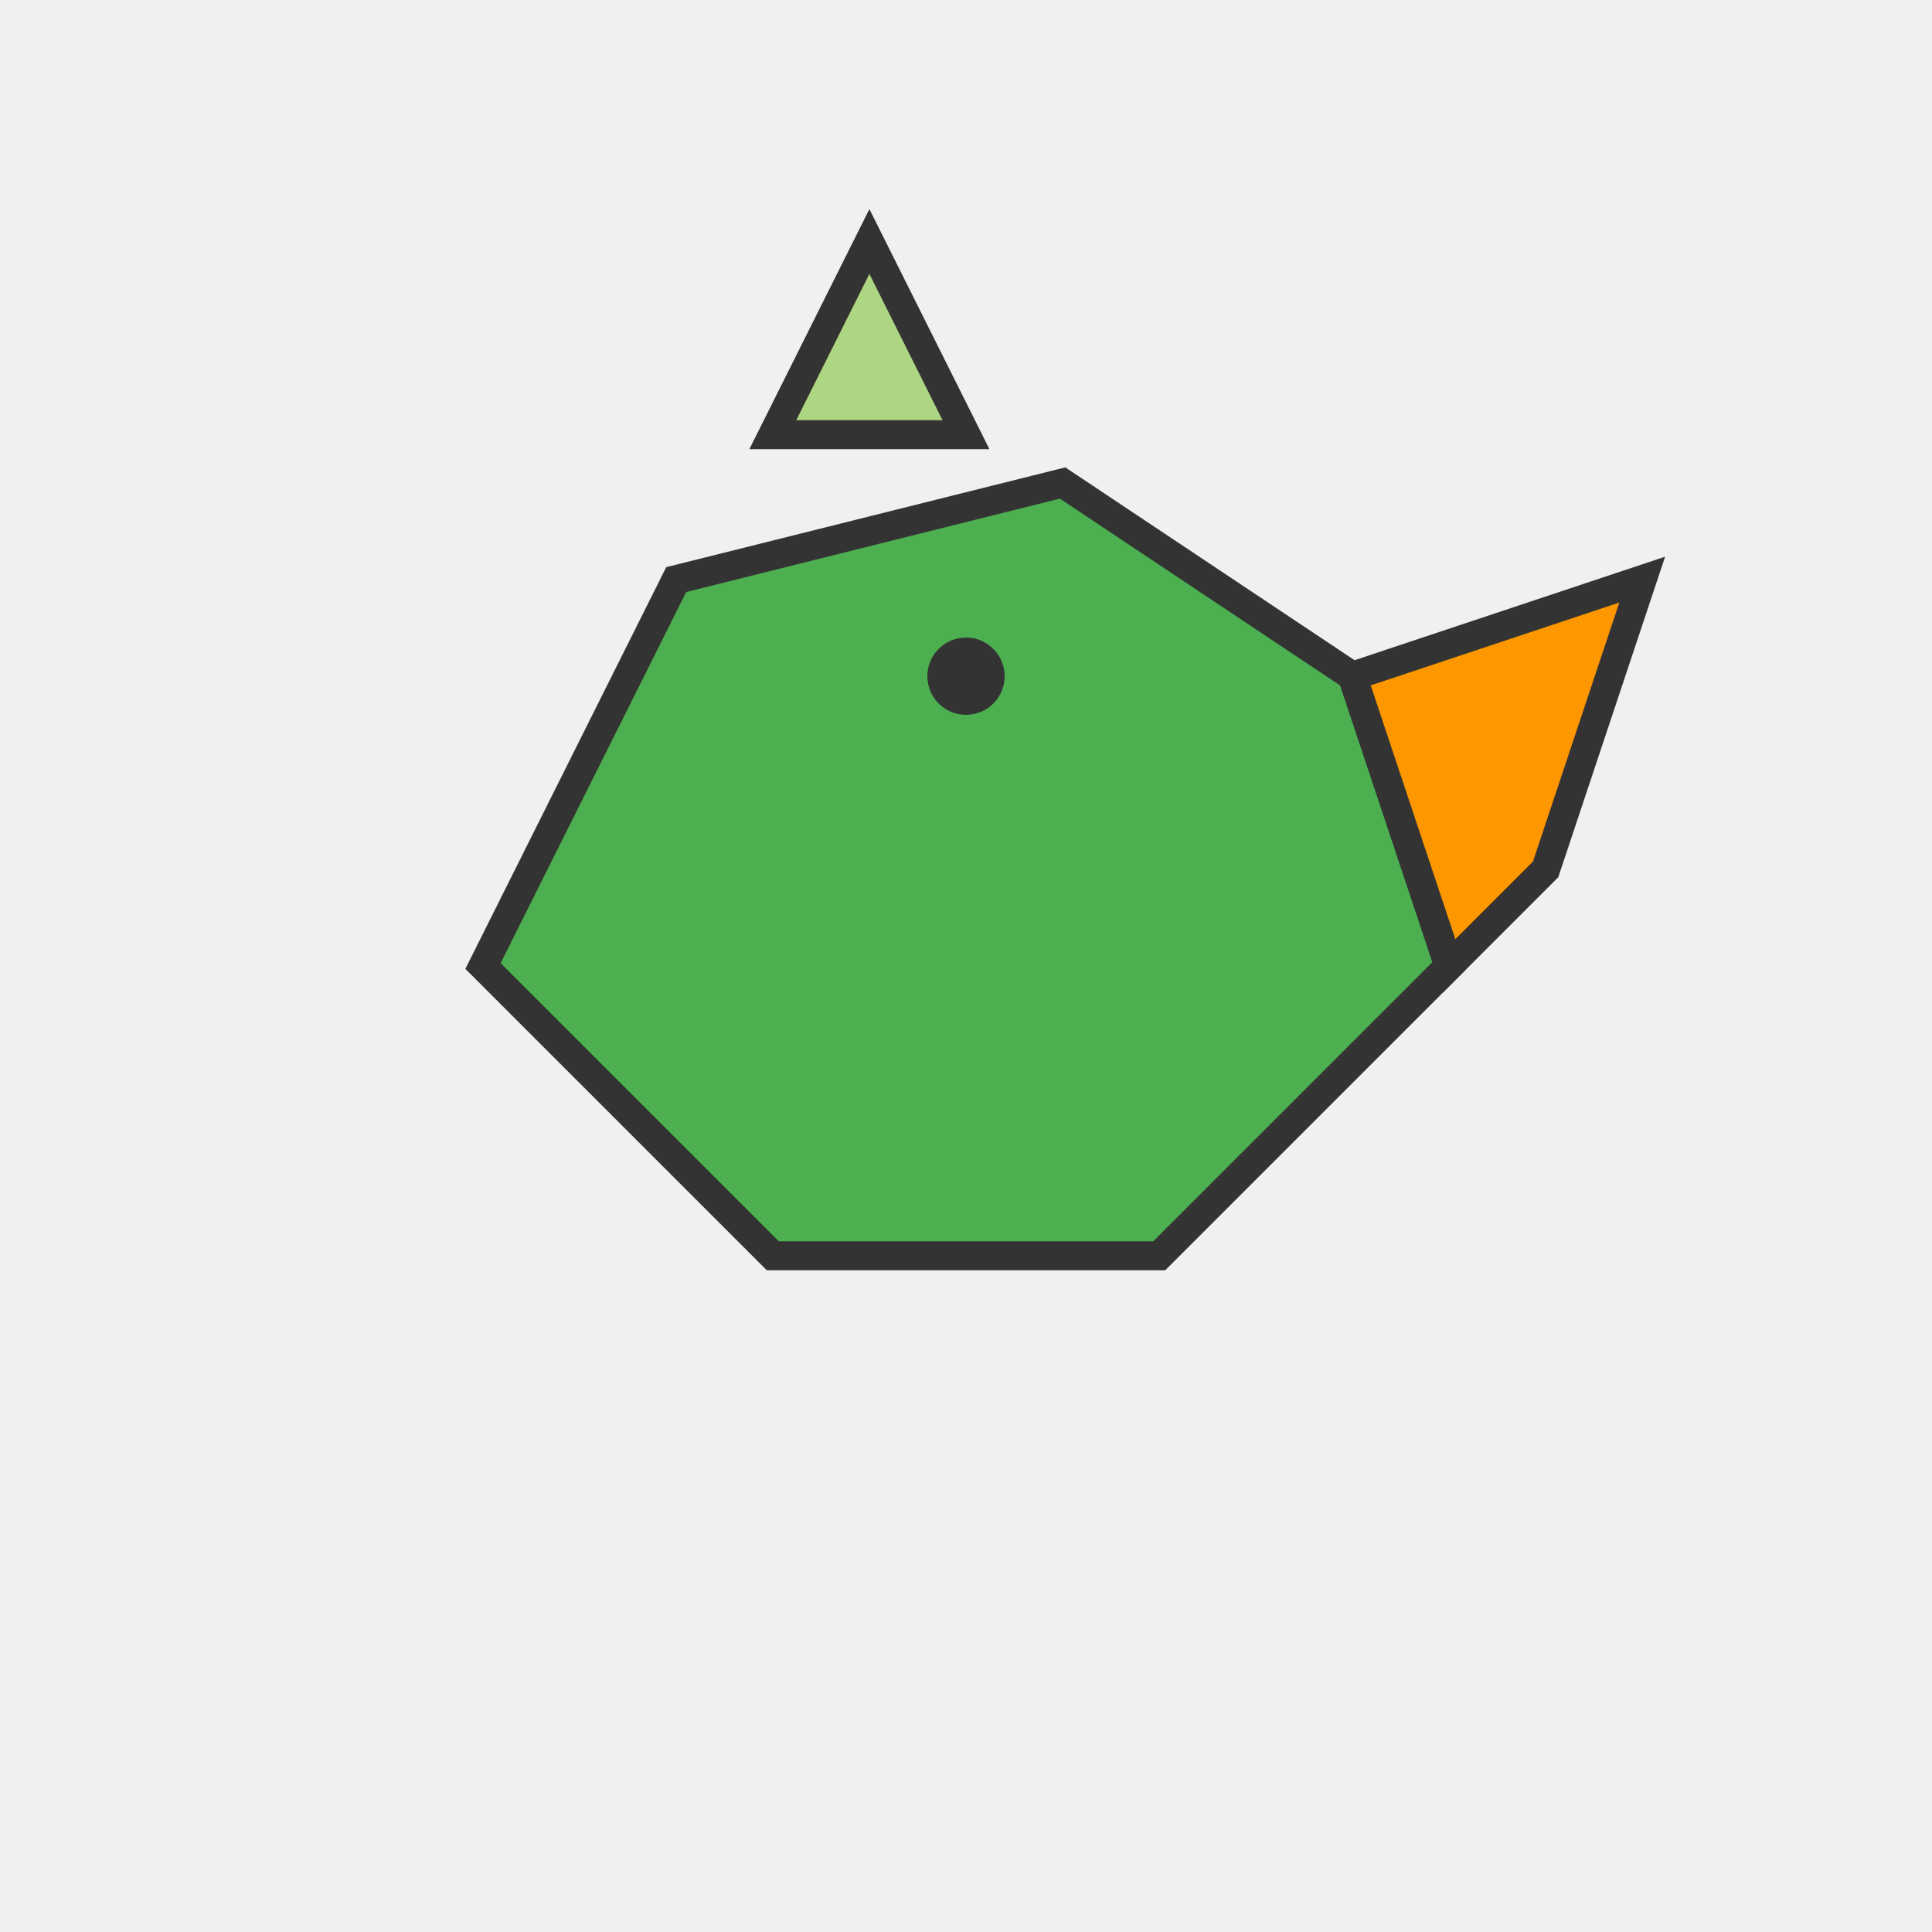
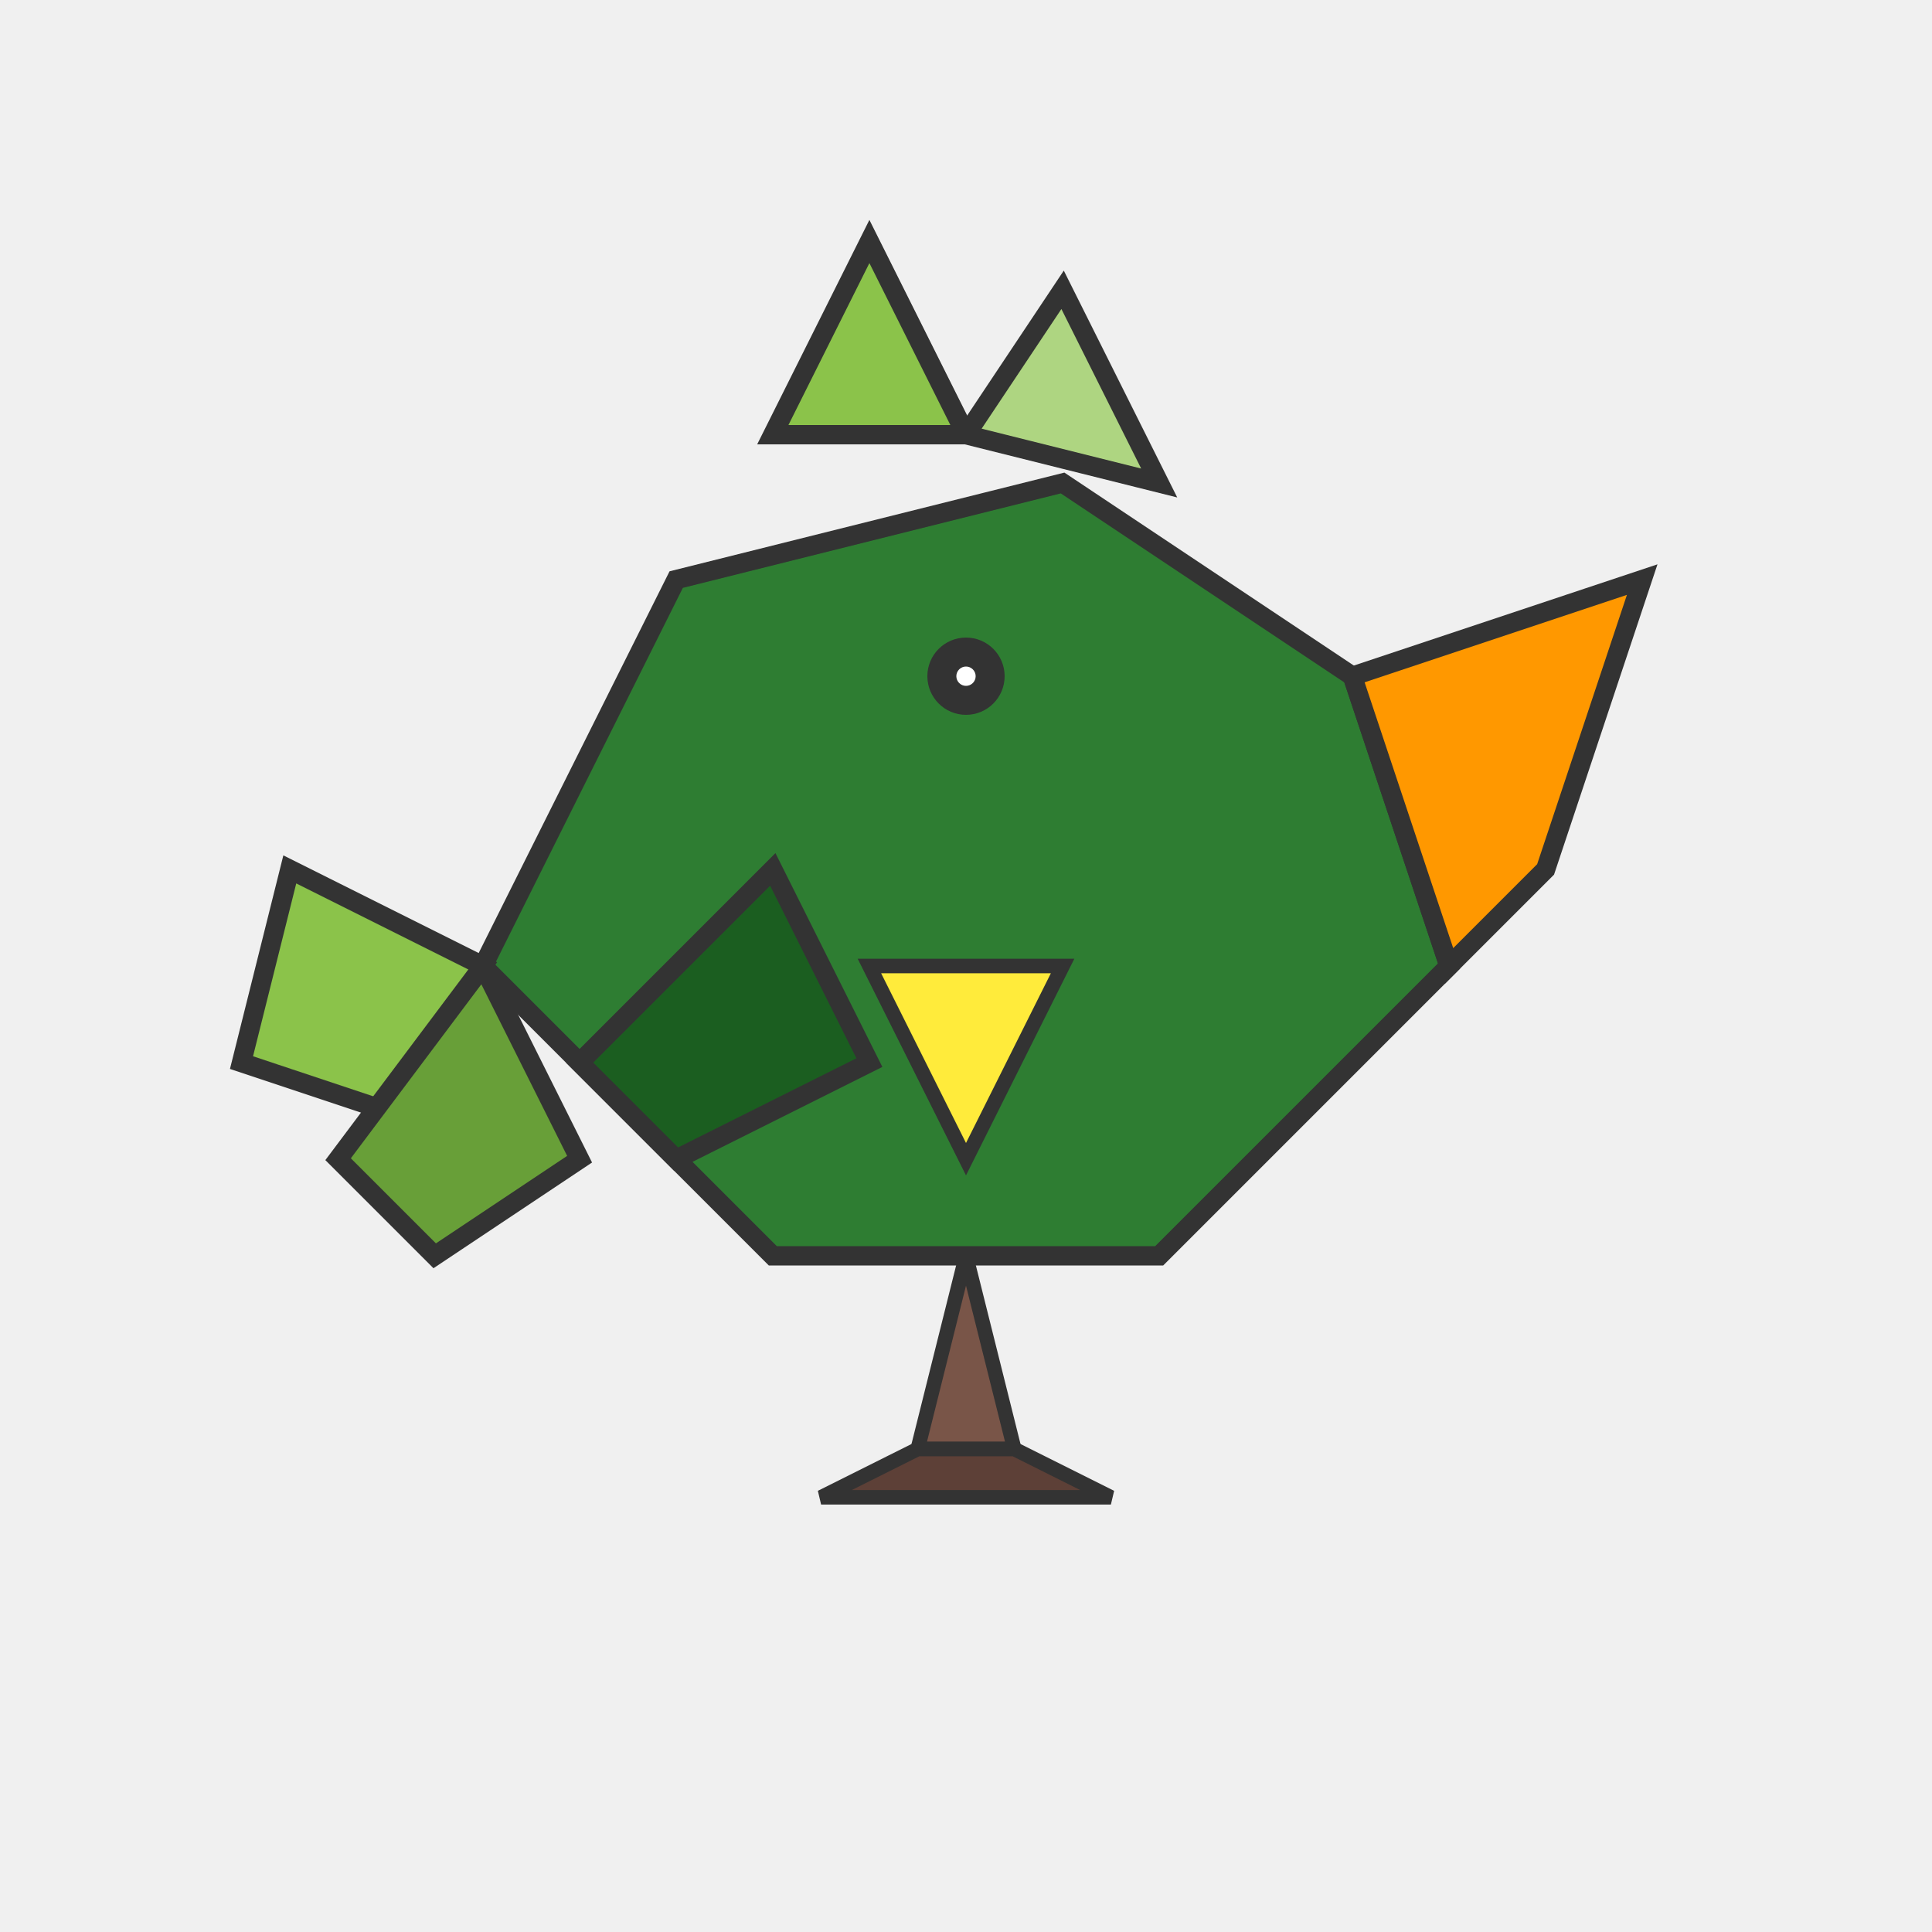
<svg xmlns="http://www.w3.org/2000/svg" version="1.1" width="200" height="200">
-   <svg viewBox="0 0 200 200">
-     <path fill="#4CAF50" stroke="#333" stroke-width="3" d="m50 100 20-40 40-10 30 20 10 30-30 30H80z" />
-     <path fill="#FF9800" stroke="#333" stroke-width="3" d="m140 70 30-10-10 30-10 10z" />
-     <path fill="#AED581" stroke="#333" stroke-width="3" d="m80 45 10-20 10 20z" />
+   <svg viewBox="0 0 200 200" aria-labelledby="title" role="img">
+     <path fill="#2E7D32" stroke="#333" stroke-width="2" d="M50 100 70 60 110 50 140 70 150 100 120 130H80z" />
+     <path fill="#FF9800" stroke="#333" stroke-width="2" d="M140 70 170 60 160 90 150 100z" />
+     <path fill="#8BC34A" stroke="#333" stroke-width="2" d="M80 45 90 25 100 45z" />
+     <path fill="#AED581" stroke="#333" stroke-width="2" d="M100 45 110 30 120 50z" />
+     <path fill="#1B5E20" stroke="#333" stroke-width="2" d="M80 90 60 110 70 120 90 110z" />
+     <path fill="#8BC34A" stroke="#333" stroke-width="2" d="M50 100 30 90 25 110 40 115z" />
+     <path fill="#689F38" stroke="#333" stroke-width="2" d="M50 100 35 120 45 130 60 120z" />
    <circle cx="100" cy="70" r="4" fill="#333" />
+     <circle cx="100" cy="70" r="1" fill="#FFF" />
+     <path fill="#FFEB3B" stroke="#333" stroke-width="1.5" d="M90 100 100 120 110 100z" />
+     <path fill="#795548" stroke="#333" stroke-width="1.5" d="M100 130 95 150 105 150 100 130z" />
+     <path fill="#5D4037" stroke="#333" stroke-width="1.5" d="M95 150 85 155 105 155 115 155 105 150z" />
  </svg>
  <style>@media (prefers-color-scheme: light) { :root { filter: none; } }
@media (prefers-color-scheme: dark) { :root { filter: none; } }
</style>
</svg>
